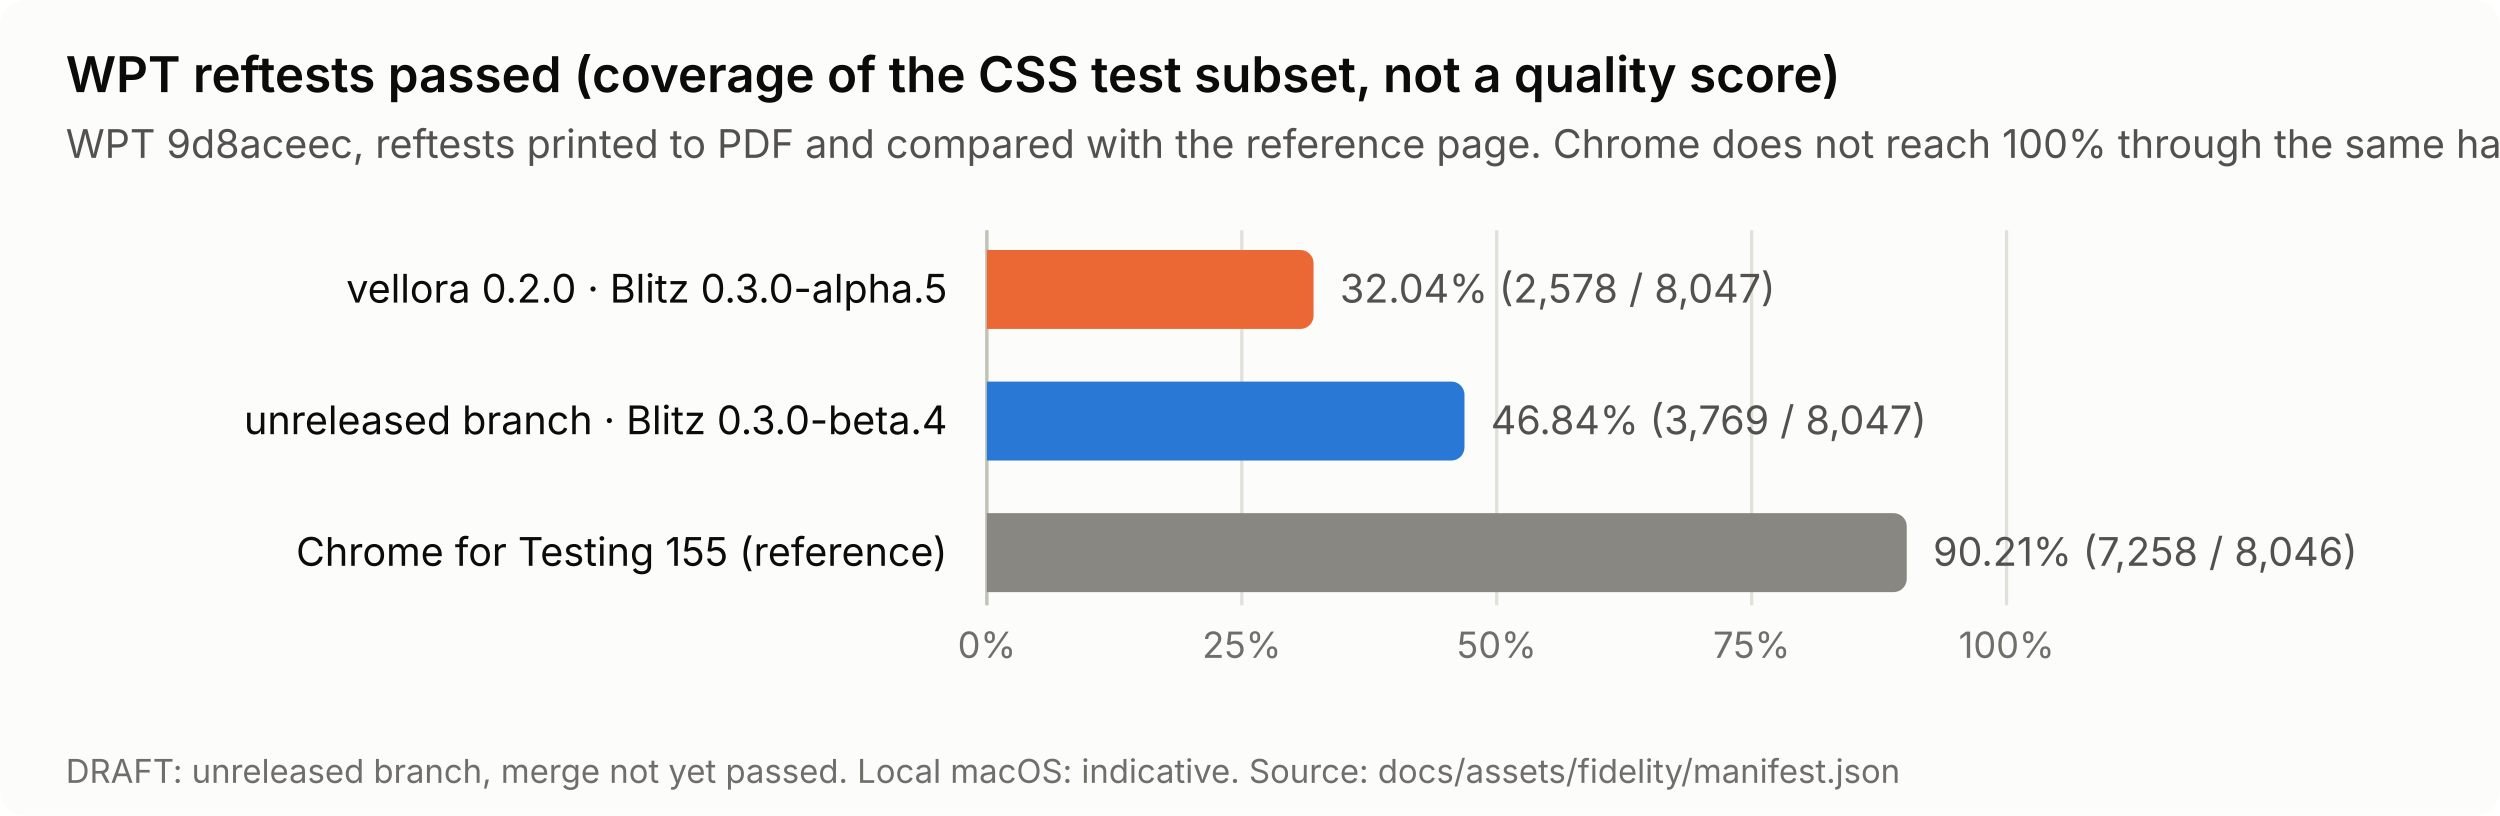
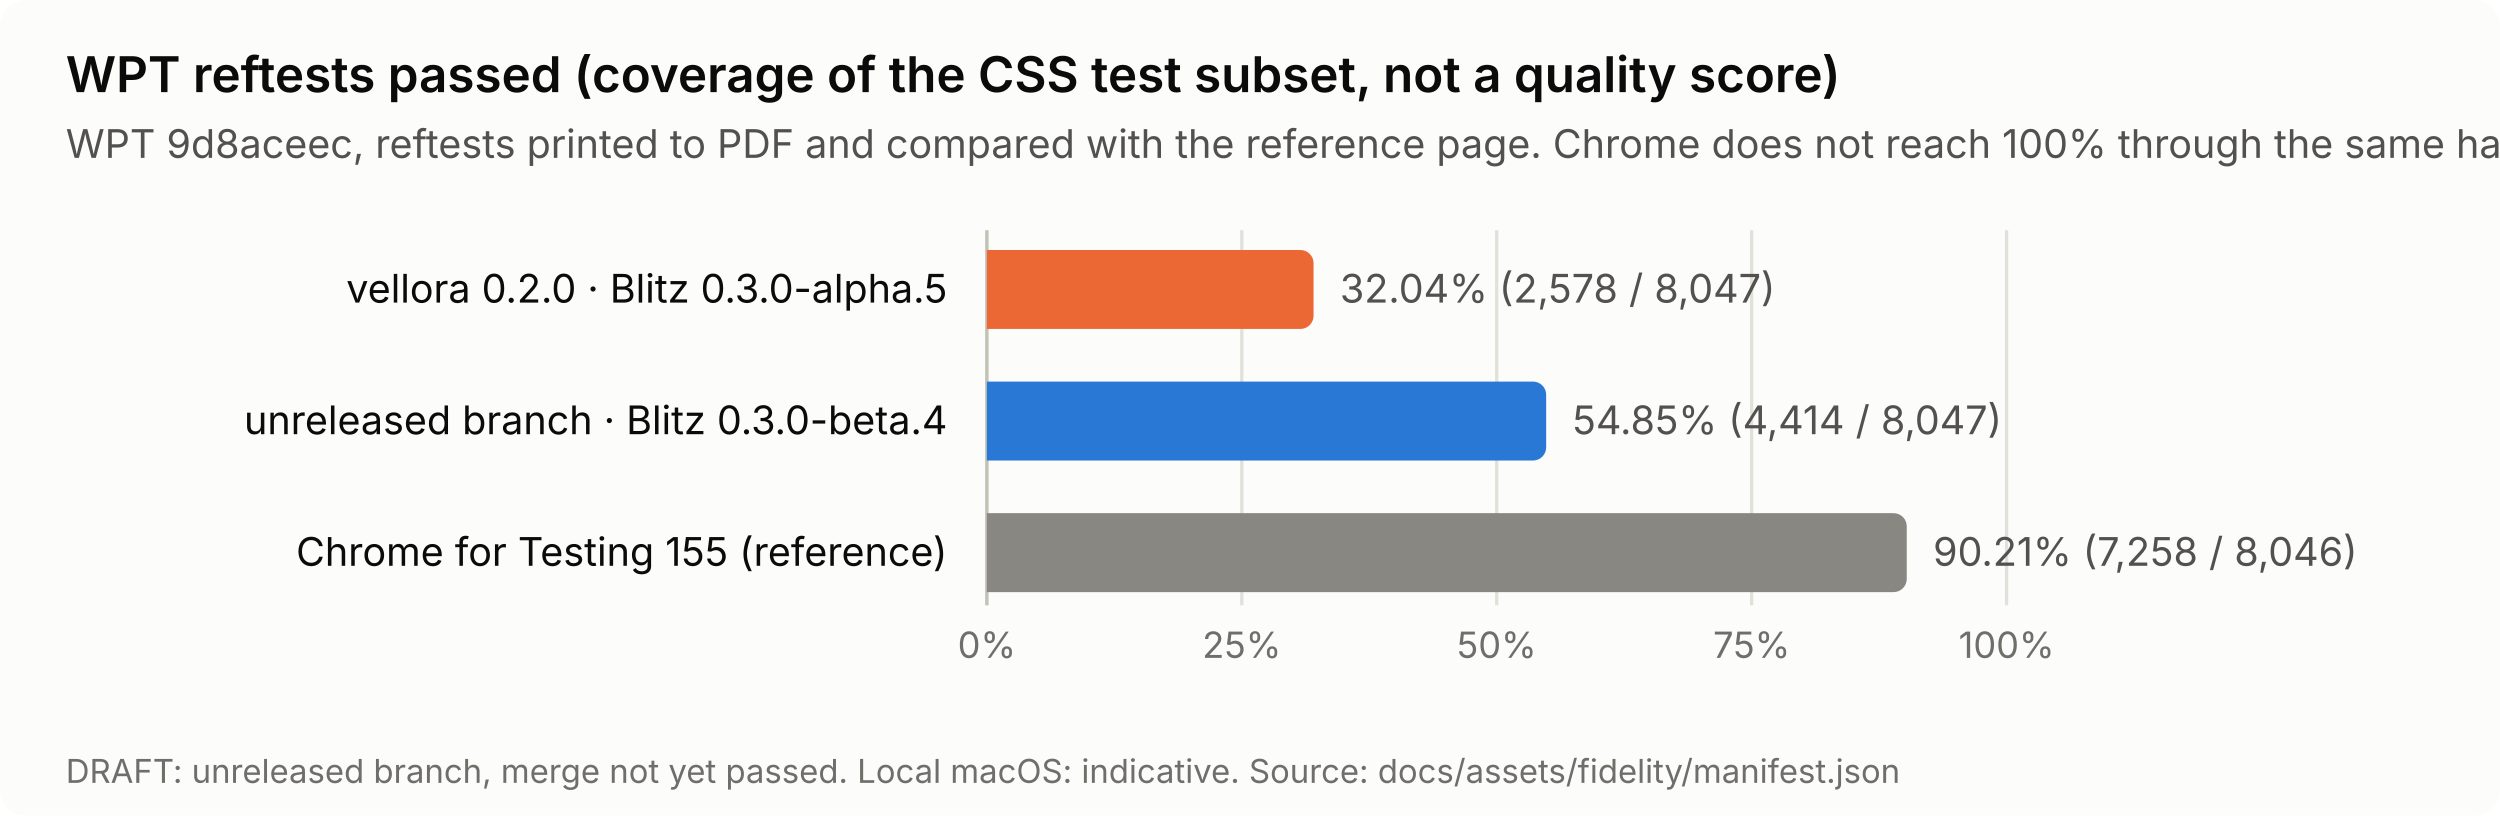
<svg xmlns="http://www.w3.org/2000/svg" viewBox="0 0 760 248" width="760" height="248" role="img" aria-labelledby="wpt-t wpt-d">
  <style>
  text{font-family:system-ui,-apple-system,"Segoe UI",sans-serif}
  .num{font-variant-numeric:tabular-nums}
  .bg{fill:#fcfcfb} .t1{fill:#0b0b0b} .t2{fill:#52514e} .mu{fill:#6f6e69}
  .grid{stroke:#e1e0d9} .axis{stroke:#c3c2b7} .ref{stroke:#898781} .refFill{fill:#898781}
  .link{stroke:#c3c2b7} .before{stroke:#eb6834;fill:#fcfcfb} .beforeFill{fill:#eb6834}
  .after{fill:#2a78d6;stroke:#fcfcfb} .afterFill{fill:#2a78d6}
  @media (prefers-color-scheme: dark){
  .bg{fill:#1a1a19} .t1{fill:#f0efec} .t2{fill:#c3c2b7} .mu{fill:#a3a29c}
  .grid{stroke:#2c2c2a} .axis{stroke:#383835} .ref{stroke:#898781} .refFill{fill:#898781}
  .link{stroke:#383835} .before{stroke:#d95926;fill:#1a1a19} .beforeFill{fill:#d95926}
  .after{fill:#3987e5;stroke:#1a1a19} .afterFill{fill:#3987e5}}
</style>
  <rect class="bg" width="760" height="248" rx="8" />
  <text class="t1" x="20" y="28" font-size="15" font-weight="600">WPT reftests passed (coverage of the CSS test subset, not a quality score)</text>
  <text class="t2" x="20" y="48" font-size="12">WPT 9d8aceec, reftests printed to PDF and compared with the reference page. Chrome does not reach 100% through the same harness.</text>
  <line class="grid" x1="300" y1="70" x2="300" y2="184" stroke-width="1" />
  <text class="mu num" x="300" y="200" font-size="11" text-anchor="middle">0%</text>
  <line class="grid" x1="377.5" y1="70" x2="377.5" y2="184" stroke-width="1" />
  <text class="mu num" x="377.5" y="200" font-size="11" text-anchor="middle">25%</text>
  <line class="grid" x1="455" y1="70" x2="455" y2="184" stroke-width="1" />
  <text class="mu num" x="455" y="200" font-size="11" text-anchor="middle">50%</text>
  <line class="grid" x1="532.5" y1="70" x2="532.5" y2="184" stroke-width="1" />
  <text class="mu num" x="532.5" y="200" font-size="11" text-anchor="middle">75%</text>
  <line class="grid" x1="610" y1="70" x2="610" y2="184" stroke-width="1" />
  <text class="mu num" x="610" y="200" font-size="11" text-anchor="middle">100%</text>
  <line class="axis" x1="300" y1="70" x2="300" y2="184" stroke-width="1" />
  <g>
    <text class="t1" x="288" y="92" font-size="12" text-anchor="end">vellora 0.2.0 · Blitz 0.3.0-alpha.5</text>
    <path class="beforeFill" d="M300,76 h95.324 a4,4 0 0 1 4,4 v16 a4,4 0 0 1 -4,4 h-95.324 z" />
    <text class="t2 num" x="407.324" y="92" font-size="12">32.04% (2,578 / 8,047)</text>
  </g>
  <g>
    <text class="t1" x="288" y="132" font-size="12" text-anchor="end">unreleased branch · Blitz 0.3.0-beta.4</text>
-     <path class="afterFill" d="M300,116 h141.204 a4,4 0 0 1 4,4 v16 a4,4 0 0 1 -4,4 h-141.204 z" />
-     <text class="t2 num" x="453.204" y="132" font-size="12">46.84% (3,769 / 8,047)</text>
+     <path class="afterFill" d="M300,116 h166.035 a4,4 0 0 1 4,4 v16 a4,4 0 0 1 -4,4 h-166.035 z" />
+     <text class="t2 num" x="478.035" y="132" font-size="12">54.85% (4,414 / 8,047)</text>
  </g>
  <g>
    <text class="t1" x="288" y="172" font-size="12" text-anchor="end">Chrome for Testing 155 (reference)</text>
    <path class="refFill" d="M300,156 h275.651 a4,4 0 0 1 4,4 v16 a4,4 0 0 1 -4,4 h-275.651 z" />
    <text class="t2 num" x="587.651" y="172" font-size="12">90.21% (7,258 / 8,046)</text>
  </g>
  <text class="mu" x="20" y="238" font-size="10">DRAFT: unreleased branch, merge not yet passed. Local macOS: indicative. Source: docs/assets/fidelity/manifest.json</text>
</svg>
